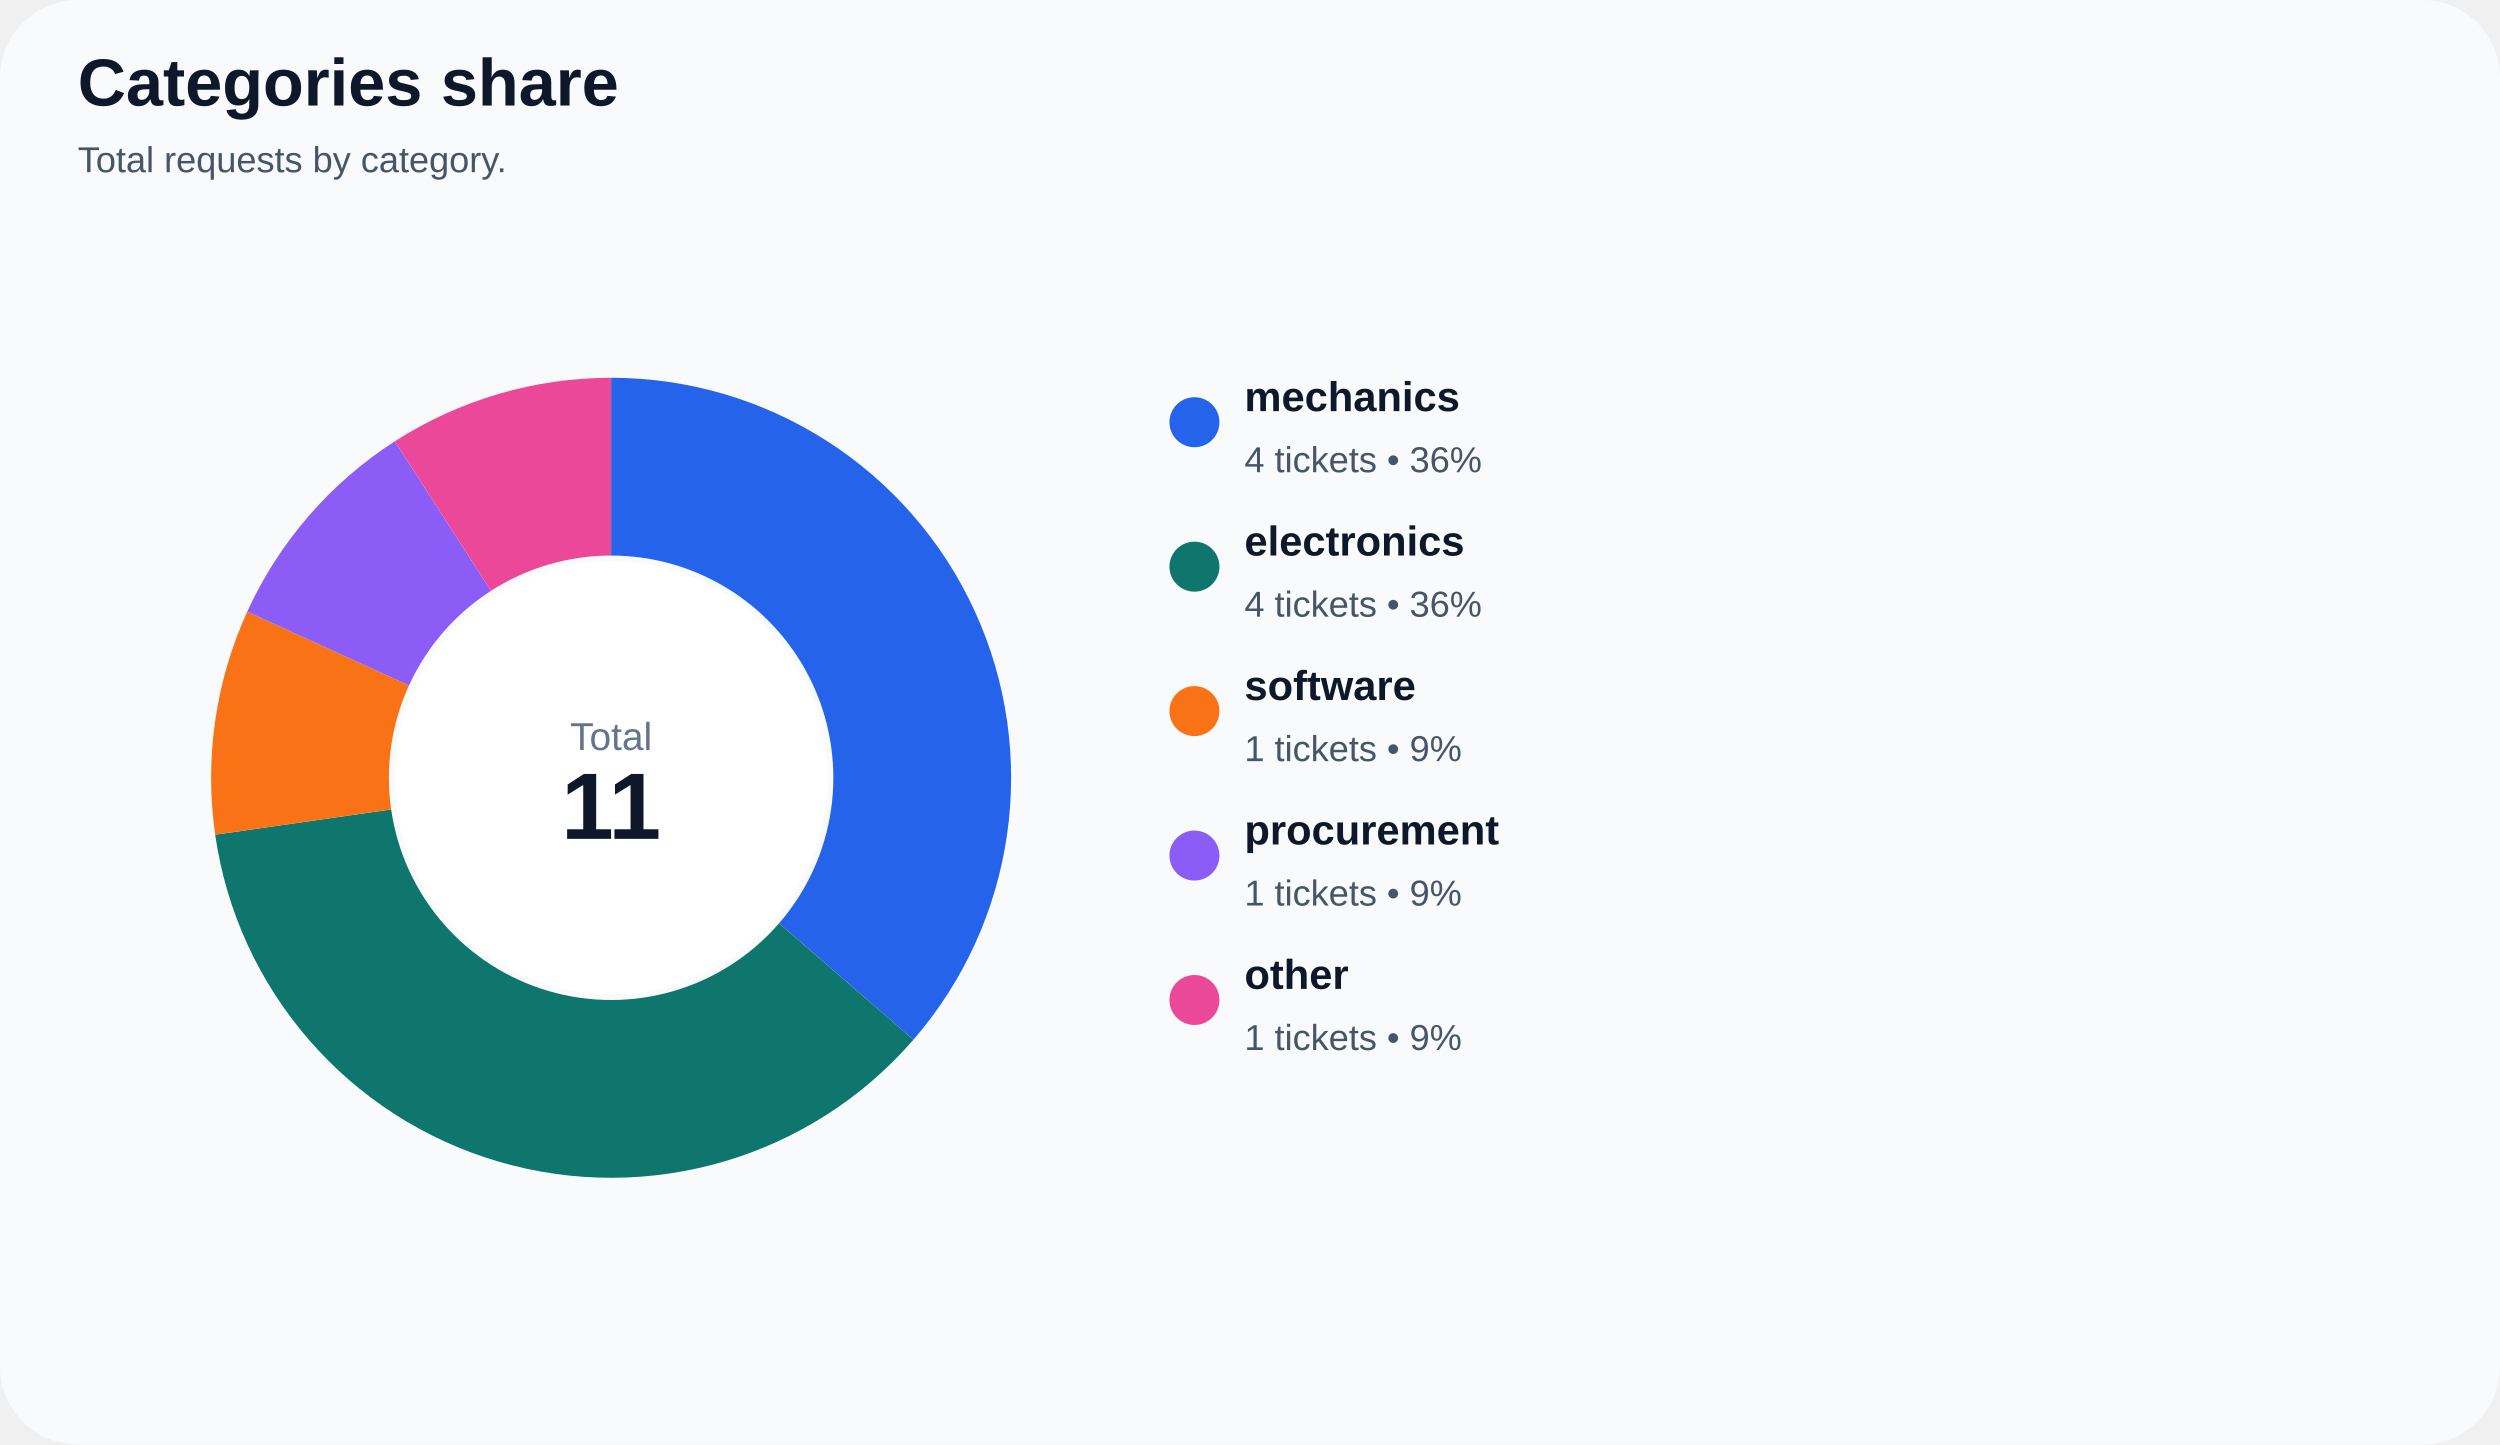
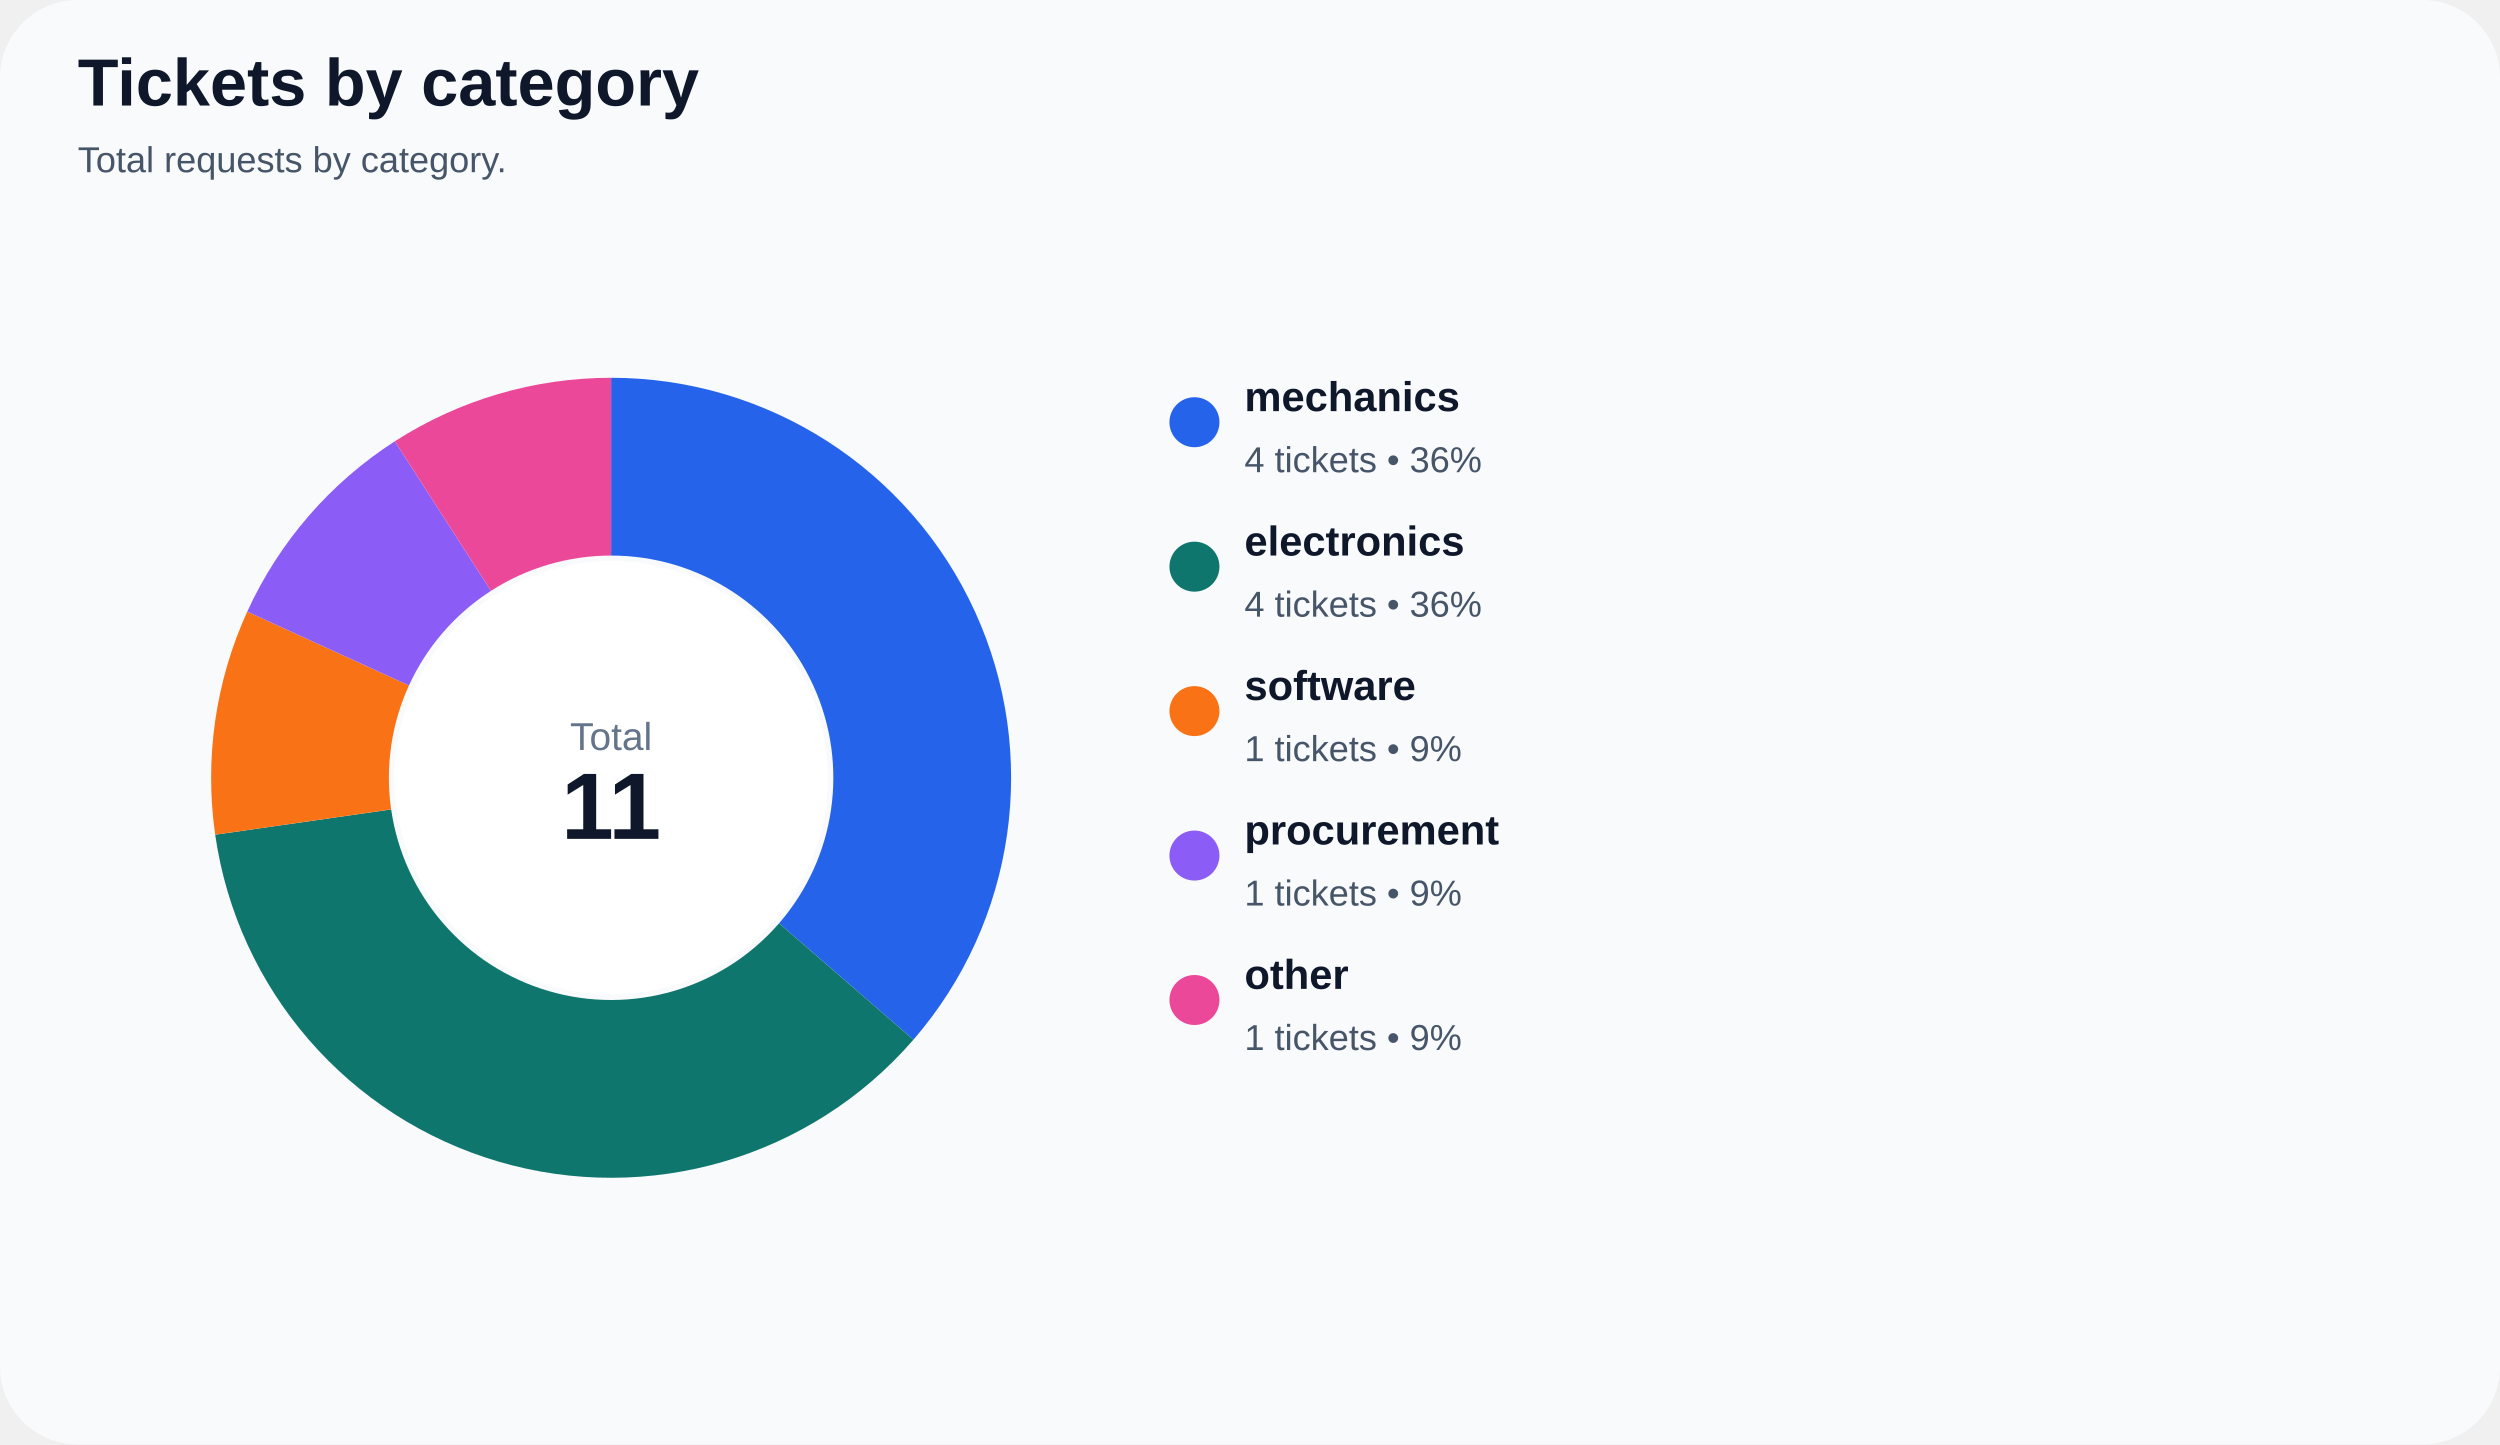
<svg xmlns="http://www.w3.org/2000/svg" width="900" height="520" viewBox="0 0 900 520" role="img">
  <rect width="100%" height="100%" rx="28" fill="#f8fafc" />
-   <text x="28" y="38" fill="#0f172a" font-size="24" font-family="Arial, sans-serif" font-weight="700">Categories share</text>
+   <text x="28" y="38" fill="#0f172a" font-size="24" font-family="Arial, sans-serif" font-weight="700">Tickets by category</text>
  <text x="28" y="62" fill="#475569" font-size="13" font-family="Arial, sans-serif">Total requests by category.</text>
  <path d="M 220.000 136.000 A 144 144 0 0 1 328.828 374.300 L 280.460 332.389 A 80 80 0 0 0 220.000 200.000 Z" fill="#2563eb" />
  <path d="M 328.828 374.300 A 144 144 0 0 1 77.466 300.493 L 140.814 291.385 A 80 80 0 0 0 280.460 332.389 Z" fill="#0f766e" />
  <path d="M 77.466 300.493 A 144 144 0 0 1 89.013 220.180 L 147.229 246.767 A 80 80 0 0 0 140.814 291.385 Z" fill="#f97316" />
  <path d="M 89.013 220.180 A 144 144 0 0 1 142.148 158.859 L 176.749 212.700 A 80 80 0 0 0 147.229 246.767 Z" fill="#8b5cf6" />
  <path d="M 142.148 158.859 A 144 144 0 0 1 220.000 136.000 L 220.000 200.000 A 80 80 0 0 0 176.749 212.700 Z" fill="#ec4899" />
  <circle cx="220" cy="280" r="78" fill="#ffffff" />
  <text x="220" y="270" text-anchor="middle" fill="#64748b" font-size="14" font-family="Arial, sans-serif">Total</text>
  <text x="220" y="302" text-anchor="middle" fill="#0f172a" font-size="34" font-family="Arial, sans-serif" font-weight="700">11</text>
  <circle cx="430" cy="152" r="9" fill="#2563eb" />
  <text x="448" y="148" fill="#0f172a" font-size="15" font-family="Arial, sans-serif" font-weight="600">mechanics</text>
  <text x="448" y="170" fill="#475569" font-size="13" font-family="Arial, sans-serif">4 tickets • 36%</text>
  <circle cx="430" cy="204" r="9" fill="#0f766e" />
  <text x="448" y="200" fill="#0f172a" font-size="15" font-family="Arial, sans-serif" font-weight="600">electronics</text>
  <text x="448" y="222" fill="#475569" font-size="13" font-family="Arial, sans-serif">4 tickets • 36%</text>
  <circle cx="430" cy="256" r="9" fill="#f97316" />
  <text x="448" y="252" fill="#0f172a" font-size="15" font-family="Arial, sans-serif" font-weight="600">software</text>
  <text x="448" y="274" fill="#475569" font-size="13" font-family="Arial, sans-serif">1 tickets • 9%</text>
  <circle cx="430" cy="308" r="9" fill="#8b5cf6" />
  <text x="448" y="304" fill="#0f172a" font-size="15" font-family="Arial, sans-serif" font-weight="600">procurement</text>
  <text x="448" y="326" fill="#475569" font-size="13" font-family="Arial, sans-serif">1 tickets • 9%</text>
  <circle cx="430" cy="360" r="9" fill="#ec4899" />
  <text x="448" y="356" fill="#0f172a" font-size="15" font-family="Arial, sans-serif" font-weight="600">other</text>
  <text x="448" y="378" fill="#475569" font-size="13" font-family="Arial, sans-serif">1 tickets • 9%</text>
</svg>
